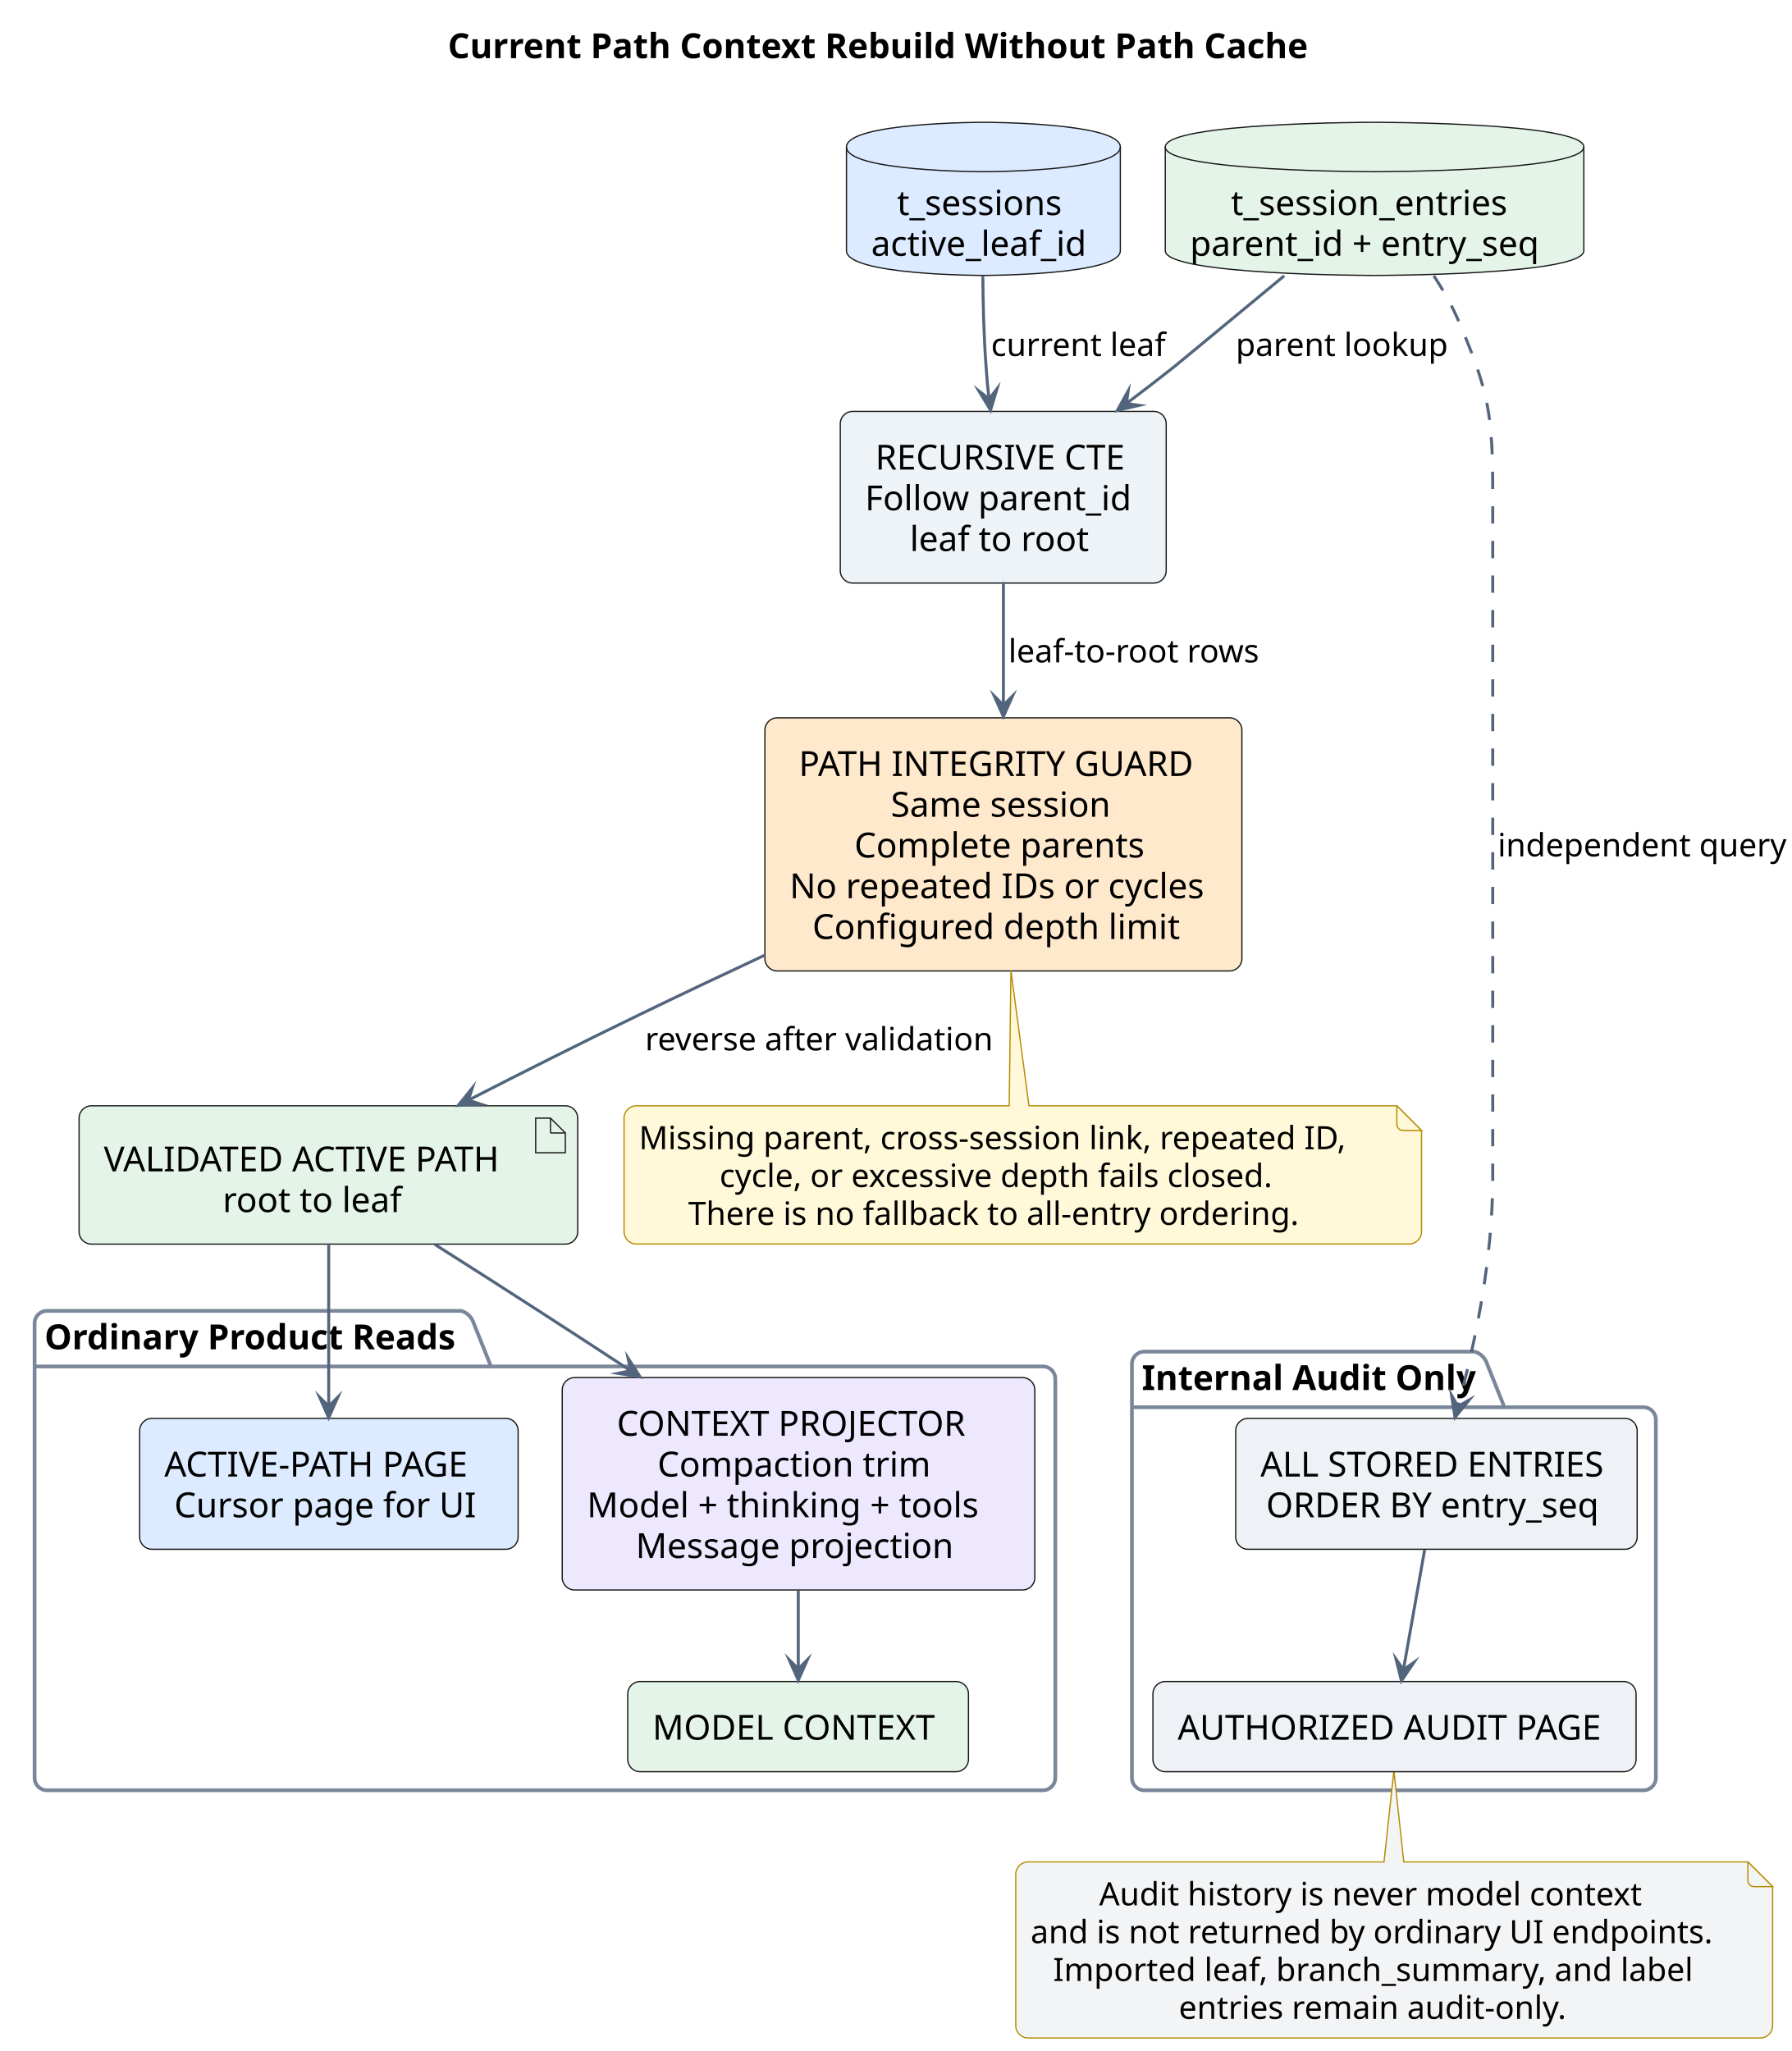
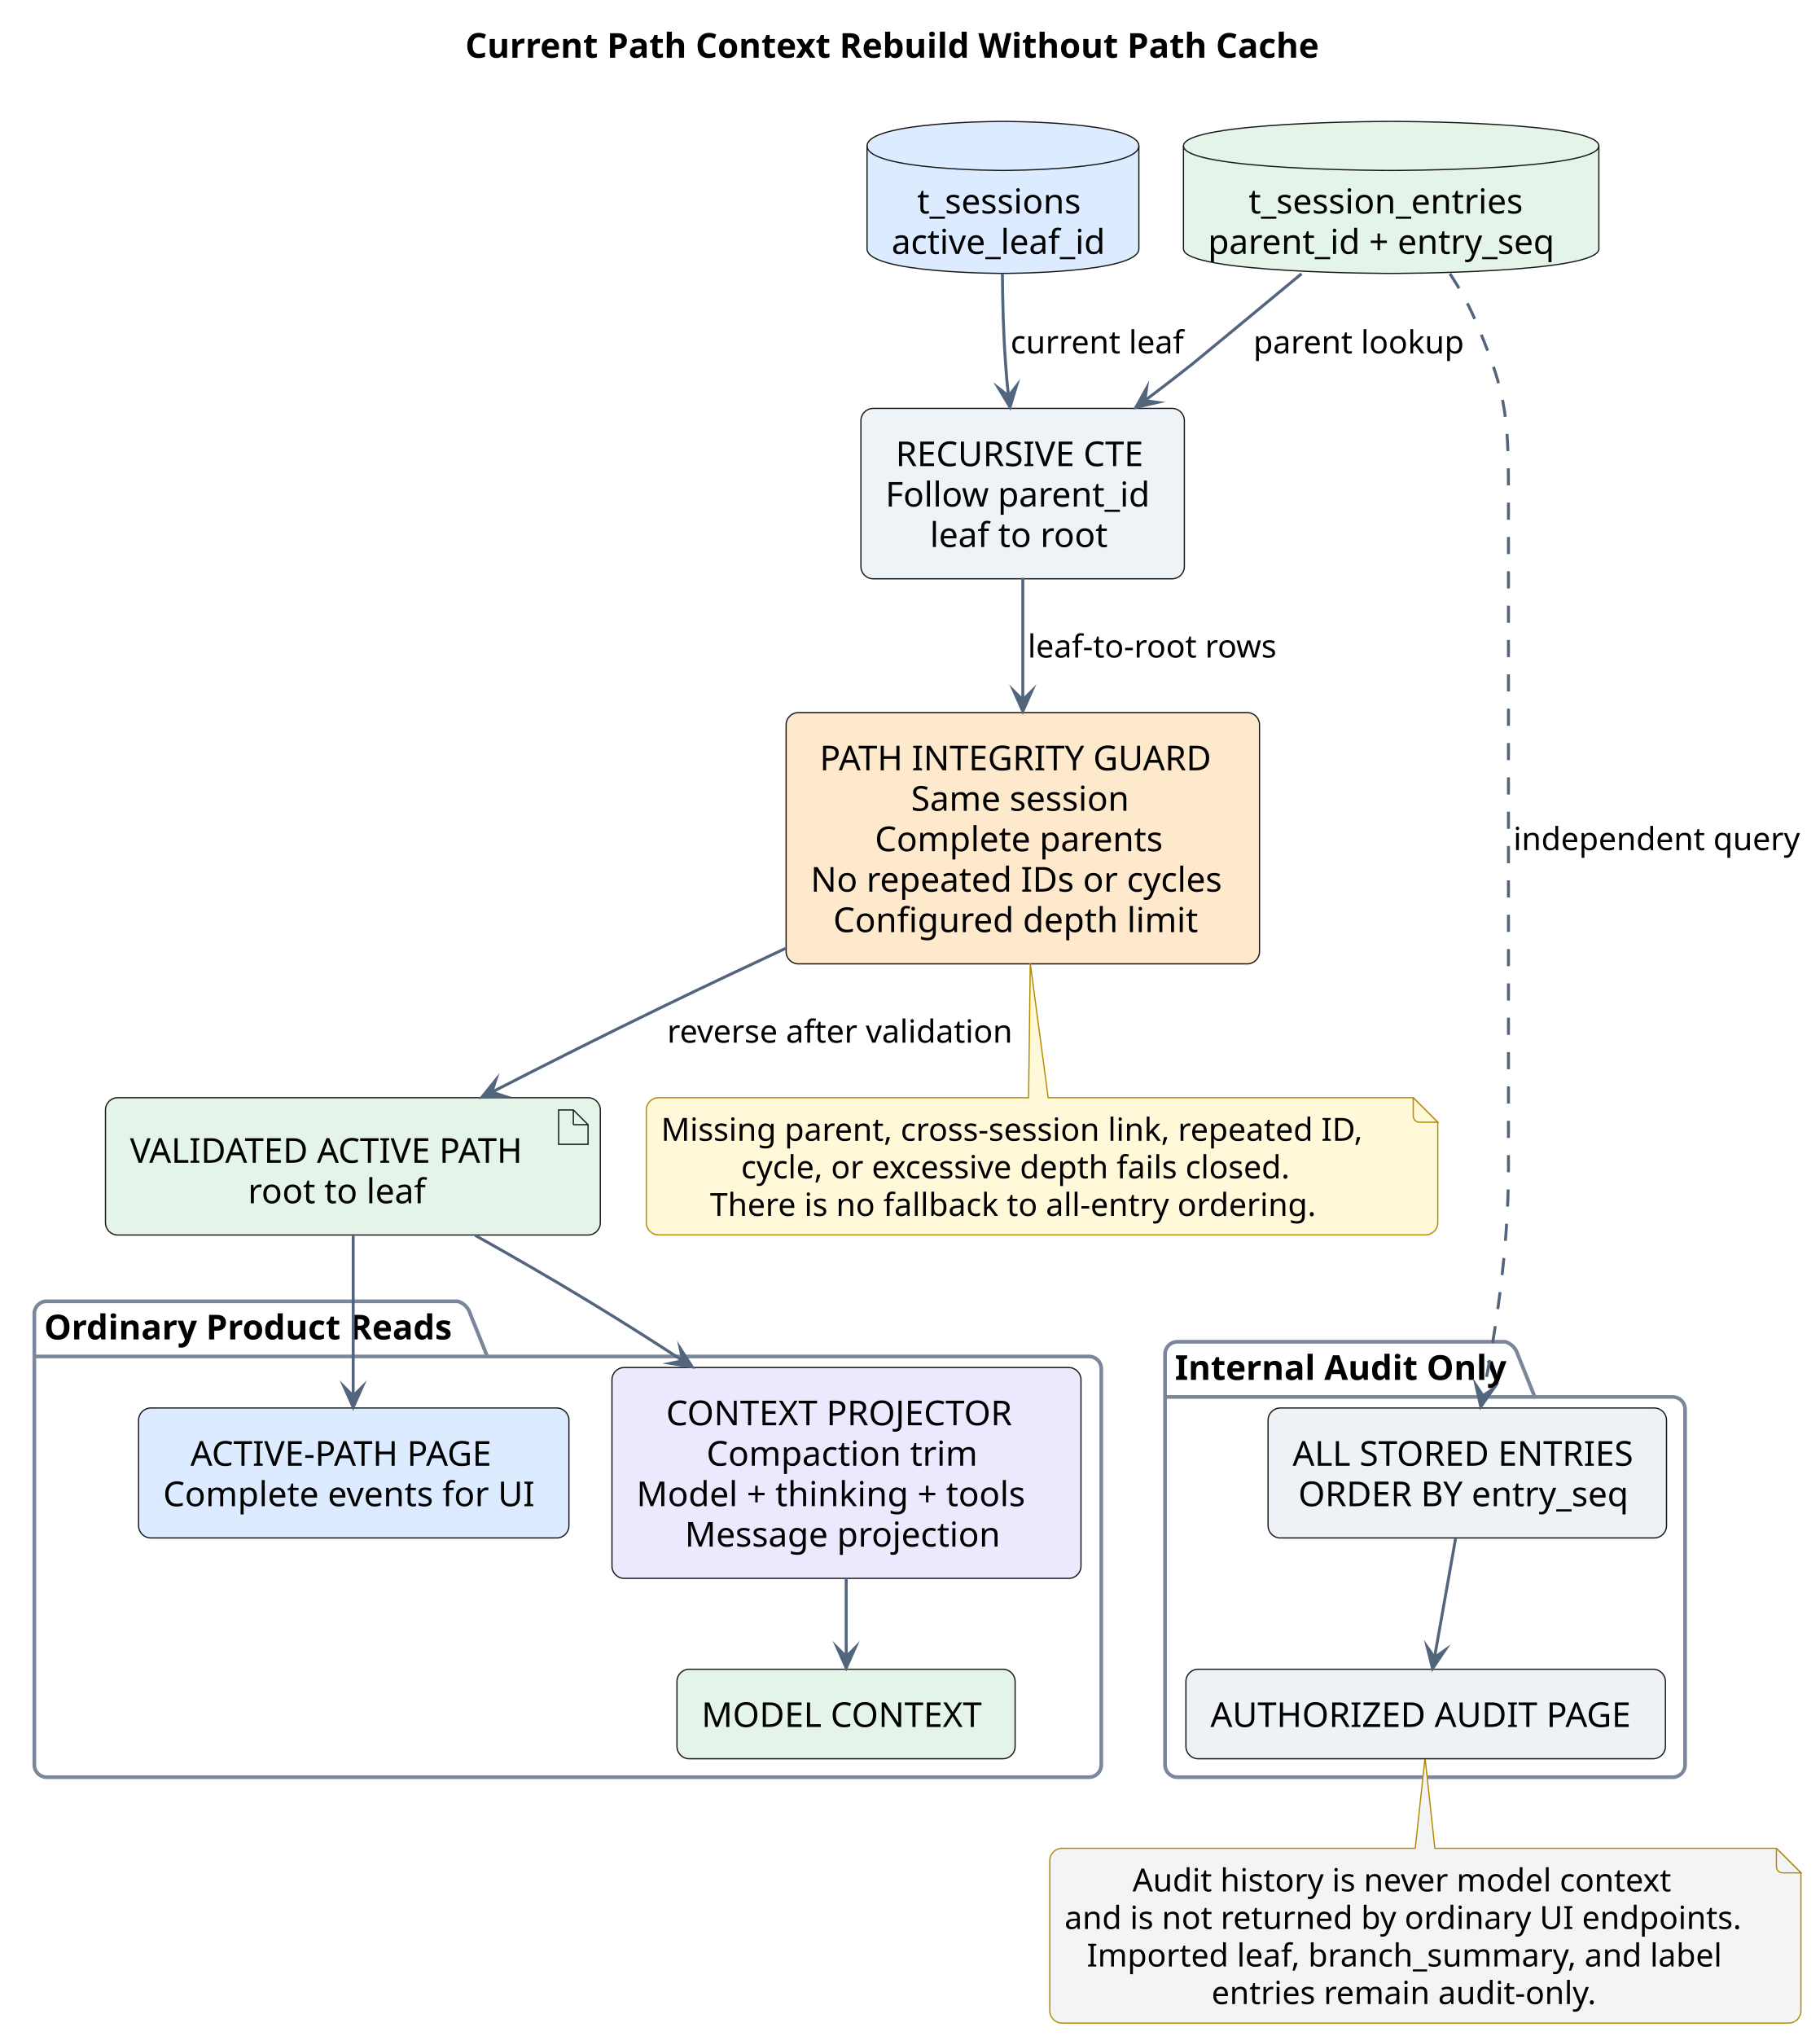
- <svg xmlns="http://www.w3.org/2000/svg" contentStyleType="text/css" data-diagram-type="DESCRIPTION" height="830px" preserveAspectRatio="none" style="width:725px;height:830px;background:#FFFFFF;" version="1.1" viewBox="0 0 725 830" width="725px" zoomAndPan="magnify">
+ <svg xmlns="http://www.w3.org/2000/svg" contentStyleType="text/css" data-diagram-type="DESCRIPTION" height="830px" preserveAspectRatio="none" style="width:742px;height:830px;background:#FFFFFF;" version="1.1" viewBox="0 0 742 830" width="742px" zoomAndPan="magnify">
  <defs />
  <g>
    <g class="title" data-source-line="259">
-       <text fill="#000000" font-family="sans-serif" font-size="14" font-weight="700" lengthAdjust="spacing" textLength="355.606" x="181.197" y="23.535">Current Path Context Rebuild Without Path Cache</text>
+       <text fill="#000000" font-family="sans-serif" font-size="14" font-weight="700" lengthAdjust="spacing" textLength="355.606" x="189.697" y="23.535">Current Path Context Rebuild Without Path Cache</text>
    </g>
    <g class="cluster" data-qualified-name="ordinary" data-source-line="296" id="ent0007">
-       <path d="M19,530.488 L186.671,530.488 A7.5,7.5 0 0 1 191.671,535.488 L198.671,552.977 L422,552.977 A5,5 0 0 1 427,557.977 L427,719.488 A5,5 0 0 1 422,724.488 L19,724.488 A5,5 0 0 1 14,719.488 L14,535.488 A5,5 0 0 1 19,530.488" fill="none" style="stroke:#7A8699;stroke-width:1.5;" />
+       <path d="M19,530.488 L186.671,530.488 A7.5,7.5 0 0 1 191.671,535.488 L198.671,552.977 L444,552.977 A5,5 0 0 1 449,557.977 L449,719.488 A5,5 0 0 1 444,724.488 L19,724.488 A5,5 0 0 1 14,719.488 L14,535.488 A5,5 0 0 1 19,530.488" fill="none" style="stroke:#7A8699;stroke-width:1.5;" />
      <line style="stroke:#7A8699;stroke-width:1.5;" x1="14" x2="198.671" y1="552.977" y2="552.977" />
      <text fill="#000000" font-family="sans-serif" font-size="14" font-weight="700" lengthAdjust="spacing" textLength="171.671" x="18" y="546.023">Ordinary Product Reads</text>
    </g>
    <g class="cluster" data-qualified-name="internal" data-source-line="305" id="ent0013">
-       <path d="M463,546.988 L596.724,546.988 A7.5,7.5 0 0 1 601.724,551.988 L608.724,569.477 L665,569.477 A5,5 0 0 1 670,574.477 L670,719.488 A5,5 0 0 1 665,724.488 L463,724.488 A5,5 0 0 1 458,719.488 L458,551.988 A5,5 0 0 1 463,546.988" fill="none" style="stroke:#7A8699;stroke-width:1.5;" />
-       <line style="stroke:#7A8699;stroke-width:1.5;" x1="458" x2="608.724" y1="569.477" y2="569.477" />
-       <text fill="#000000" font-family="sans-serif" font-size="14" font-weight="700" lengthAdjust="spacing" textLength="137.724" x="462" y="562.523">Internal Audit Only</text>
+       <path d="M480,546.988 L613.724,546.988 A7.5,7.5 0 0 1 618.724,551.988 L625.724,569.477 L682,569.477 A5,5 0 0 1 687,574.477 L687,719.488 A5,5 0 0 1 682,724.488 L480,724.488 A5,5 0 0 1 475,719.488 L475,551.988 A5,5 0 0 1 480,546.988" fill="none" style="stroke:#7A8699;stroke-width:1.5;" />
+       <line style="stroke:#7A8699;stroke-width:1.5;" x1="475" x2="625.724" y1="569.477" y2="569.477" />
+       <text fill="#000000" font-family="sans-serif" font-size="14" font-weight="700" lengthAdjust="spacing" textLength="137.724" x="479" y="562.523">Internal Audit Only</text>
    </g>
    <g class="entity" data-qualified-name="sessions" data-source-line="287" id="ent0001">
-       <path d="M342.5,59.488 C342.5,49.488 397.908,49.488 397.908,49.488 C397.908,49.488 453.315,49.488 453.315,59.488 L453.315,101.465 C453.315,111.465 397.908,111.465 397.908,111.465 C397.908,111.465 342.5,111.465 342.5,101.465 L342.5,59.488" fill="#DCEBFF" style="stroke:#181818;stroke-width:0.5;" />
-       <path d="M342.5,59.488 C342.5,69.488 397.908,69.488 397.908,69.488 C397.908,69.488 453.315,69.488 453.315,59.488" fill="none" style="stroke:#181818;stroke-width:0.5;" />
-       <text fill="#000000" font-family="sans-serif" font-size="14" lengthAdjust="spacing" textLength="69.918" x="362.949" y="87.023">t_sessions</text>
-       <text fill="#000000" font-family="sans-serif" font-size="14" lengthAdjust="spacing" textLength="90.815" x="352.5" y="103.512">active_leaf_id</text>
+       <path d="M353.5,59.488 C353.5,49.488 408.908,49.488 408.908,49.488 C408.908,49.488 464.315,49.488 464.315,59.488 L464.315,101.465 C464.315,111.465 408.908,111.465 408.908,111.465 C408.908,111.465 353.5,111.465 353.5,101.465 L353.5,59.488" fill="#DCEBFF" style="stroke:#181818;stroke-width:0.5;" />
+       <path d="M353.5,59.488 C353.5,69.488 408.908,69.488 408.908,69.488 C408.908,69.488 464.315,69.488 464.315,59.488" fill="none" style="stroke:#181818;stroke-width:0.5;" />
+       <text fill="#000000" font-family="sans-serif" font-size="14" lengthAdjust="spacing" textLength="69.918" x="373.949" y="87.023">t_sessions</text>
+       <text fill="#000000" font-family="sans-serif" font-size="14" lengthAdjust="spacing" textLength="90.815" x="363.5" y="103.512">active_leaf_id</text>
    </g>
    <g class="entity" data-qualified-name="entries" data-source-line="288" id="ent0002">
-       <path d="M471.5,59.488 C471.5,49.488 556.179,49.488 556.179,49.488 C556.179,49.488 640.858,49.488 640.858,59.488 L640.858,101.465 C640.858,111.465 556.179,111.465 556.179,111.465 C556.179,111.465 471.5,111.465 471.5,101.465 L471.5,59.488" fill="#E4F4E8" style="stroke:#181818;stroke-width:0.5;" />
-       <path d="M471.5,59.488 C471.5,69.488 556.179,69.488 556.179,69.488 C556.179,69.488 640.858,69.488 640.858,59.488" fill="none" style="stroke:#181818;stroke-width:0.5;" />
-       <text fill="#000000" font-family="sans-serif" font-size="14" lengthAdjust="spacing" textLength="116.218" x="498.07" y="87.023">t_session_entries</text>
-       <text fill="#000000" font-family="sans-serif" font-size="14" lengthAdjust="spacing" textLength="149.358" x="481.5" y="103.512">parent_id + entry_seq</text>
+       <path d="M482.5,59.488 C482.5,49.488 567.179,49.488 567.179,49.488 C567.179,49.488 651.858,49.488 651.858,59.488 L651.858,101.465 C651.858,111.465 567.179,111.465 567.179,111.465 C567.179,111.465 482.5,111.465 482.5,101.465 L482.5,59.488" fill="#E4F4E8" style="stroke:#181818;stroke-width:0.5;" />
+       <path d="M482.5,59.488 C482.5,69.488 567.179,69.488 567.179,69.488 C567.179,69.488 651.858,69.488 651.858,59.488" fill="none" style="stroke:#181818;stroke-width:0.5;" />
+       <text fill="#000000" font-family="sans-serif" font-size="14" lengthAdjust="spacing" textLength="116.218" x="509.07" y="87.023">t_session_entries</text>
+       <text fill="#000000" font-family="sans-serif" font-size="14" lengthAdjust="spacing" textLength="149.358" x="492.5" y="103.512">parent_id + entry_seq</text>
    </g>
    <g class="entity" data-qualified-name="recursive" data-source-line="292" id="ent0004">
-       <rect fill="#EEF3F8" height="69.465" rx="5" ry="5" style="stroke:#181818;stroke-width:0.5;" width="131.87" x="340" y="166.488" />
-       <text fill="#000000" font-family="sans-serif" font-size="14" lengthAdjust="spacing" textLength="103.551" x="354.16" y="190.023">RECURSIVE CTE</text>
-       <text fill="#000000" font-family="sans-serif" font-size="14" lengthAdjust="spacing" textLength="111.87" x="350" y="206.512">Follow parent_id</text>
-       <text fill="#000000" font-family="sans-serif" font-size="14" lengthAdjust="spacing" textLength="75.585" x="368.143" y="223">leaf to root</text>
+       <rect fill="#EEF3F8" height="69.465" rx="5" ry="5" style="stroke:#181818;stroke-width:0.5;" width="131.87" x="351" y="166.488" />
+       <text fill="#000000" font-family="sans-serif" font-size="14" lengthAdjust="spacing" textLength="103.551" x="365.16" y="190.023">RECURSIVE CTE</text>
+       <text fill="#000000" font-family="sans-serif" font-size="14" lengthAdjust="spacing" textLength="111.87" x="361" y="206.512">Follow parent_id</text>
+       <text fill="#000000" font-family="sans-serif" font-size="14" lengthAdjust="spacing" textLength="75.585" x="379.143" y="223">leaf to root</text>
    </g>
    <g class="entity" data-qualified-name="guard" data-source-line="293" id="ent0005">
-       <rect fill="#FFE9CC" height="102.441" rx="5" ry="5" style="stroke:#181818;stroke-width:0.5;" width="193.004" x="309.5" y="290.488" />
-       <text fill="#000000" font-family="sans-serif" font-size="14" lengthAdjust="spacing" textLength="165.607" x="323.198" y="314.023">PATH INTEGRITY GUARD</text>
-       <text fill="#000000" font-family="sans-serif" font-size="14" lengthAdjust="spacing" textLength="91.116" x="360.444" y="330.512">Same session</text>
-       <text fill="#000000" font-family="sans-serif" font-size="14" lengthAdjust="spacing" textLength="120.613" x="345.695" y="347">Complete parents</text>
-       <text fill="#000000" font-family="sans-serif" font-size="14" lengthAdjust="spacing" textLength="173.004" x="319.5" y="363.488">No repeated IDs or cycles</text>
-       <text fill="#000000" font-family="sans-serif" font-size="14" lengthAdjust="spacing" textLength="154.581" x="328.711" y="379.977">Configured depth limit</text>
+       <rect fill="#FFE9CC" height="102.441" rx="5" ry="5" style="stroke:#181818;stroke-width:0.5;" width="193.004" x="320.5" y="290.488" />
+       <text fill="#000000" font-family="sans-serif" font-size="14" lengthAdjust="spacing" textLength="165.607" x="334.198" y="314.023">PATH INTEGRITY GUARD</text>
+       <text fill="#000000" font-family="sans-serif" font-size="14" lengthAdjust="spacing" textLength="91.116" x="371.444" y="330.512">Same session</text>
+       <text fill="#000000" font-family="sans-serif" font-size="14" lengthAdjust="spacing" textLength="120.613" x="356.695" y="347">Complete parents</text>
+       <text fill="#000000" font-family="sans-serif" font-size="14" lengthAdjust="spacing" textLength="173.004" x="330.5" y="363.488">No repeated IDs or cycles</text>
+       <text fill="#000000" font-family="sans-serif" font-size="14" lengthAdjust="spacing" textLength="154.581" x="339.711" y="379.977">Configured depth limit</text>
    </g>
    <g class="entity" data-qualified-name="path" data-source-line="294" id="ent0006">
-       <rect fill="#E4F4E8" height="55.977" rx="5" ry="5" style="stroke:#181818;stroke-width:0.5;" width="201.753" x="32" y="447.488" />
-       <polygon fill="#E4F4E8" points="216.753,452.488,216.753,466.488,228.753,466.488,228.753,458.488,222.753,452.488,216.753,452.488" style="stroke:#181818;stroke-width:0.5;stroke-linejoin:miter;stroke-miterlimit:10;" />
-       <line style="stroke:#181818;stroke-width:0.5;" x1="222.753" x2="222.753" y1="452.488" y2="458.488" />
-       <line style="stroke:#181818;stroke-width:0.5;" x1="228.753" x2="222.753" y1="458.488" y2="458.488" />
-       <text fill="#000000" font-family="sans-serif" font-size="14" lengthAdjust="spacing" textLength="171.753" x="42" y="474.023">VALIDATED ACTIVE PATH</text>
-       <text fill="#000000" font-family="sans-serif" font-size="14" lengthAdjust="spacing" textLength="75.585" x="90.084" y="490.512">root to leaf</text>
+       <rect fill="#E4F4E8" height="55.977" rx="5" ry="5" style="stroke:#181818;stroke-width:0.5;" width="201.753" x="43" y="447.488" />
+       <polygon fill="#E4F4E8" points="227.753,452.488,227.753,466.488,239.753,466.488,239.753,458.488,233.753,452.488,227.753,452.488" style="stroke:#181818;stroke-width:0.5;stroke-linejoin:miter;stroke-miterlimit:10;" />
+       <line style="stroke:#181818;stroke-width:0.5;" x1="233.753" x2="233.753" y1="452.488" y2="458.488" />
+       <line style="stroke:#181818;stroke-width:0.5;" x1="239.753" x2="233.753" y1="458.488" y2="458.488" />
+       <text fill="#000000" font-family="sans-serif" font-size="14" lengthAdjust="spacing" textLength="171.753" x="53" y="474.023">VALIDATED ACTIVE PATH</text>
+       <text fill="#000000" font-family="sans-serif" font-size="14" lengthAdjust="spacing" textLength="75.585" x="101.084" y="490.512">root to leaf</text>
    </g>
    <g class="entity" data-qualified-name="GMN25" data-source-line="322" id="ent0026">
-       <path d="M252.5,452.488 L252.5,498.42 A5,5 0 0 0 257.5,503.42 L570.191,503.42 A5,5 0 0 0 575.191,498.42 L575.191,457.488 L565.191,447.488 L416.349,447.488 L409.047,392.768 L408.349,447.488 L257.5,447.488 A5,5 0 0 0 252.5,452.488" fill="#FFF8D9" style="stroke:#B58B00;stroke-width:0.5;" />
-       <path d="M565.191,447.488 L565.191,454.988 A2.5,2.5 0 0 0 567.691,457.488 L575.191,457.488 L565.191,447.488" fill="#FFF8D9" style="stroke:#B58B00;stroke-width:0.5;" />
-       <text fill="#000000" font-family="sans-serif" font-size="13" lengthAdjust="spacing" textLength="301.691" x="258.5" y="465.057">Missing parent, cross-session link, repeated ID,</text>
-       <text fill="#000000" font-family="sans-serif" font-size="13" lengthAdjust="spacing" textLength="236.399" x="291.146" y="480.367">cycle, or excessive depth fails closed.</text>
-       <text fill="#000000" font-family="sans-serif" font-size="13" lengthAdjust="spacing" textLength="261.746" x="278.473" y="495.678">There is no fallback to all-entry ordering.</text>
+       <path d="M263.5,452.488 L263.5,498.42 A5,5 0 0 0 268.5,503.42 L581.191,503.42 A5,5 0 0 0 586.191,498.42 L586.191,457.488 L576.191,447.488 L427.349,447.488 L420.047,392.768 L419.349,447.488 L268.5,447.488 A5,5 0 0 0 263.5,452.488" fill="#FFF8D9" style="stroke:#B58B00;stroke-width:0.5;" />
+       <path d="M576.191,447.488 L576.191,454.988 A2.5,2.5 0 0 0 578.691,457.488 L586.191,457.488 L576.191,447.488" fill="#FFF8D9" style="stroke:#B58B00;stroke-width:0.5;" />
+       <text fill="#000000" font-family="sans-serif" font-size="13" lengthAdjust="spacing" textLength="301.691" x="269.5" y="465.057">Missing parent, cross-session link, repeated ID,</text>
+       <text fill="#000000" font-family="sans-serif" font-size="13" lengthAdjust="spacing" textLength="236.399" x="302.146" y="480.367">cycle, or excessive depth fails closed.</text>
+       <text fill="#000000" font-family="sans-serif" font-size="13" lengthAdjust="spacing" textLength="261.746" x="289.473" y="495.678">There is no fallback to all-entry ordering.</text>
    </g>
    <g class="entity" data-qualified-name="GMN28" data-source-line="328" id="ent0029">
-       <path d="M411,758.488 L411,819.731 A5,5 0 0 0 416,824.731 L712.245,824.731 A5,5 0 0 0 717.245,819.731 L717.245,763.488 L707.245,753.488 L568,753.488 L564,716.552 L560,753.488 L416,753.488 A5,5 0 0 0 411,758.488" fill="#F3F4F6" style="stroke:#B58B00;stroke-width:0.5;" />
-       <path d="M707.245,753.488 L707.245,760.988 A2.5,2.5 0 0 0 709.745,763.488 L717.245,763.488 L707.245,753.488" fill="#F3F4F6" style="stroke:#B58B00;stroke-width:0.5;" />
-       <text fill="#000000" font-family="sans-serif" font-size="13" lengthAdjust="spacing" textLength="229.76" x="444.742" y="771.057">Audit history is never model context</text>
-       <text fill="#000000" font-family="sans-serif" font-size="13" lengthAdjust="spacing" textLength="285.245" x="417" y="786.367">and is not returned by ordinary UI endpoints.</text>
-       <text fill="#000000" font-family="sans-serif" font-size="13" lengthAdjust="spacing" textLength="267.078" x="426.084" y="801.678">Imported leaf, branch_summary, and label</text>
-       <text fill="#000000" font-family="sans-serif" font-size="13" lengthAdjust="spacing" textLength="165.337" x="476.954" y="816.988">entries remain audit-only.</text>
+       <path d="M428,758.488 L428,819.731 A5,5 0 0 0 433,824.731 L729.245,824.731 A5,5 0 0 0 734.245,819.731 L734.245,763.488 L724.245,753.488 L585,753.488 L581,716.552 L577,753.488 L433,753.488 A5,5 0 0 0 428,758.488" fill="#F3F4F6" style="stroke:#B58B00;stroke-width:0.5;" />
+       <path d="M724.245,753.488 L724.245,760.988 A2.5,2.5 0 0 0 726.745,763.488 L734.245,763.488 L724.245,753.488" fill="#F3F4F6" style="stroke:#B58B00;stroke-width:0.5;" />
+       <text fill="#000000" font-family="sans-serif" font-size="13" lengthAdjust="spacing" textLength="229.76" x="461.742" y="771.057">Audit history is never model context</text>
+       <text fill="#000000" font-family="sans-serif" font-size="13" lengthAdjust="spacing" textLength="285.245" x="434" y="786.367">and is not returned by ordinary UI endpoints.</text>
+       <text fill="#000000" font-family="sans-serif" font-size="13" lengthAdjust="spacing" textLength="267.078" x="443.084" y="801.678">Imported leaf, branch_summary, and label</text>
+       <text fill="#000000" font-family="sans-serif" font-size="13" lengthAdjust="spacing" textLength="165.337" x="493.954" y="816.988">entries remain audit-only.</text>
    </g>
    <g class="entity" data-qualified-name="ordinary.page" data-source-line="297" id="ent0008">
-       <rect fill="#DCEBFF" height="52.977" rx="5" ry="5" style="stroke:#181818;stroke-width:0.5;" width="153.144" x="56.5" y="573.988" />
-       <text fill="#000000" font-family="sans-serif" font-size="14" lengthAdjust="spacing" textLength="133.144" x="66.5" y="597.523">ACTIVE-PATH PAGE</text>
-       <text fill="#000000" font-family="sans-serif" font-size="14" lengthAdjust="spacing" textLength="125.139" x="70.502" y="614.012">Cursor page for UI</text>
+       <rect fill="#DCEBFF" height="52.977" rx="5" ry="5" style="stroke:#181818;stroke-width:0.5;" width="175.456" x="56.5" y="573.988" />
+       <text fill="#000000" font-family="sans-serif" font-size="14" lengthAdjust="spacing" textLength="133.144" x="77.656" y="597.523">ACTIVE-PATH PAGE</text>
+       <text fill="#000000" font-family="sans-serif" font-size="14" lengthAdjust="spacing" textLength="155.456" x="66.5" y="614.012">Complete events for UI</text>
    </g>
    <g class="entity" data-qualified-name="ordinary.projector" data-source-line="298" id="ent0009">
-       <rect fill="#EEE8FF" height="85.953" rx="5" ry="5" style="stroke:#181818;stroke-width:0.5;" width="191.22" x="227.5" y="557.488" />
-       <text fill="#000000" font-family="sans-serif" font-size="14" lengthAdjust="spacing" textLength="147.068" x="249.576" y="581.023">CONTEXT PROJECTOR</text>
-       <text fill="#000000" font-family="sans-serif" font-size="14" lengthAdjust="spacing" textLength="114.153" x="266.033" y="597.512">Compaction trim</text>
-       <text fill="#000000" font-family="sans-serif" font-size="14" lengthAdjust="spacing" textLength="171.22" x="237.5" y="614">Model + thinking + tools</text>
-       <text fill="#000000" font-family="sans-serif" font-size="14" lengthAdjust="spacing" textLength="131.763" x="257.228" y="630.488">Message projection</text>
+       <rect fill="#EEE8FF" height="85.953" rx="5" ry="5" style="stroke:#181818;stroke-width:0.5;" width="191.22" x="249.5" y="557.488" />
+       <text fill="#000000" font-family="sans-serif" font-size="14" lengthAdjust="spacing" textLength="147.068" x="271.576" y="581.023">CONTEXT PROJECTOR</text>
+       <text fill="#000000" font-family="sans-serif" font-size="14" lengthAdjust="spacing" textLength="114.153" x="288.033" y="597.512">Compaction trim</text>
+       <text fill="#000000" font-family="sans-serif" font-size="14" lengthAdjust="spacing" textLength="171.22" x="259.5" y="614">Model + thinking + tools</text>
+       <text fill="#000000" font-family="sans-serif" font-size="14" lengthAdjust="spacing" textLength="131.763" x="279.228" y="630.488">Message projection</text>
    </g>
    <g class="entity" data-qualified-name="ordinary.context" data-source-line="299" id="ent0010">
-       <rect fill="#E4F4E8" height="36.488" rx="5" ry="5" style="stroke:#181818;stroke-width:0.5;" width="137.865" x="254" y="680.488" />
-       <text fill="#000000" font-family="sans-serif" font-size="14" lengthAdjust="spacing" textLength="117.865" x="264" y="704.023">MODEL CONTEXT</text>
+       <rect fill="#E4F4E8" height="36.488" rx="5" ry="5" style="stroke:#181818;stroke-width:0.5;" width="137.865" x="276" y="680.488" />
+       <text fill="#000000" font-family="sans-serif" font-size="14" lengthAdjust="spacing" textLength="117.865" x="286" y="704.023">MODEL CONTEXT</text>
    </g>
    <g class="entity" data-qualified-name="internal.allEntries" data-source-line="306" id="ent0014">
-       <rect fill="#EEF1F5" height="52.977" rx="5" ry="5" style="stroke:#181818;stroke-width:0.5;" width="162.44" x="500" y="573.988" />
-       <text fill="#000000" font-family="sans-serif" font-size="14" lengthAdjust="spacing" textLength="142.44" x="510" y="597.523">ALL STORED ENTRIES</text>
-       <text fill="#000000" font-family="sans-serif" font-size="14" lengthAdjust="spacing" textLength="137.806" x="512.317" y="614.012">ORDER BY entry_seq</text>
+       <rect fill="#EEF1F5" height="52.977" rx="5" ry="5" style="stroke:#181818;stroke-width:0.5;" width="162.44" x="517" y="573.988" />
+       <text fill="#000000" font-family="sans-serif" font-size="14" lengthAdjust="spacing" textLength="142.44" x="527" y="597.523">ALL STORED ENTRIES</text>
+       <text fill="#000000" font-family="sans-serif" font-size="14" lengthAdjust="spacing" textLength="137.806" x="529.317" y="614.012">ORDER BY entry_seq</text>
    </g>
    <g class="entity" data-qualified-name="internal.audit" data-source-line="307" id="ent0015">
-       <rect fill="#EEF1F5" height="36.488" rx="5" ry="5" style="stroke:#181818;stroke-width:0.5;" width="195.492" x="466.5" y="680.488" />
-       <text fill="#000000" font-family="sans-serif" font-size="14" lengthAdjust="spacing" textLength="175.492" x="476.5" y="704.023">AUTHORIZED AUDIT PAGE</text>
+       <rect fill="#EEF1F5" height="36.488" rx="5" ry="5" style="stroke:#181818;stroke-width:0.5;" width="195.492" x="483.5" y="680.488" />
+       <text fill="#000000" font-family="sans-serif" font-size="14" lengthAdjust="spacing" textLength="175.492" x="493.5" y="704.023">AUTHORIZED AUDIT PAGE</text>
    </g>
    <g class="link" data-entity-1="ent0009" data-entity-2="ent0010" data-link-type="dependency" id="lnk11">
-       <polygon fill="#53657D" points="323,680.215,327,671.215,323,675.215,319,671.215,323,680.215" style="stroke:#53657D;stroke-width:1;stroke-linejoin:miter;stroke-miterlimit:10;" />
-       <path d="M323,643.595 C323,656.492 323,664.966 323,675.215" fill="none" style="stroke:#53657D;stroke-width:1.2;" />
+       <polygon fill="#53657D" points="345,680.215,349,671.215,345,675.215,341,671.215,345,680.215" style="stroke:#53657D;stroke-width:1;stroke-linejoin:miter;stroke-miterlimit:10;" />
+       <path d="M345,643.595 C345,656.492 345,664.966 345,675.215" fill="none" style="stroke:#53657D;stroke-width:1.2;" />
    </g>
    <g class="link" data-entity-1="ent0014" data-entity-2="ent0015" data-link-type="dependency" id="lnk16">
-       <polygon fill="#53657D" points="567.012,680.477,572.52,672.313,567.884,675.554,564.643,670.918,567.012,680.477" style="stroke:#53657D;stroke-width:1;stroke-linejoin:miter;stroke-miterlimit:10;" />
-       <path d="M576.444,627.215 C573.454,644.099 570.5,660.784 567.884,675.554" fill="none" style="stroke:#53657D;stroke-width:1.2;" />
+       <polygon fill="#53657D" points="584.012,680.477,589.52,672.313,584.884,675.554,581.643,670.918,584.012,680.477" style="stroke:#53657D;stroke-width:1;stroke-linejoin:miter;stroke-miterlimit:10;" />
+       <path d="M593.444,627.215 C590.454,644.099 587.5,660.784 584.884,675.554" fill="none" style="stroke:#53657D;stroke-width:1.2;" />
    </g>
    <g class="link" data-entity-1="ent0001" data-entity-2="ent0004" data-link-type="dependency" id="lnk18">
-       <polygon fill="#53657D" points="400.824,166.253,403.678,156.827,400.205,161.291,395.74,157.817,400.824,166.253" style="stroke:#53657D;stroke-width:1;stroke-linejoin:miter;stroke-miterlimit:10;" />
-       <path d="M397.68,111.54 C397.758,123.104 398.093,136.424 399,148.488 C399.433,154.247 399.467,155.383 400.205,161.291" fill="none" style="stroke:#53657D;stroke-width:1.2;" />
-       <text fill="#000000" font-family="sans-serif" font-size="13" lengthAdjust="spacing" textLength="72.611" x="401" y="144.057">current leaf</text>
+       <polygon fill="#53657D" points="411.824,166.253,414.678,156.827,411.205,161.291,406.74,157.817,411.824,166.253" style="stroke:#53657D;stroke-width:1;stroke-linejoin:miter;stroke-miterlimit:10;" />
+       <path d="M408.68,111.54 C408.758,123.104 409.093,136.424 410,148.488 C410.433,154.247 410.467,155.383 411.205,161.291" fill="none" style="stroke:#53657D;stroke-width:1.2;" />
+       <text fill="#000000" font-family="sans-serif" font-size="13" lengthAdjust="spacing" textLength="72.611" x="412" y="144.057">current leaf</text>
    </g>
    <g class="link" data-entity-1="ent0002" data-entity-2="ent0004" data-link-type="dependency" id="lnk19">
-       <polygon fill="#53657D" points="451.896,166.233,461.49,164.009,455.888,163.223,456.675,157.621,451.896,166.233" style="stroke:#53657D;stroke-width:1;stroke-linejoin:miter;stroke-miterlimit:10;" />
-       <path d="M519.63,111.605 C498.67,128.957 476.211,147.537 475,148.488 C467.596,154.308 463.65,157.372 455.888,163.223" fill="none" style="stroke:#53657D;stroke-width:1.2;" />
-       <text fill="#000000" font-family="sans-serif" font-size="13" lengthAdjust="spacing" textLength="88.543" x="500" y="144.057">parent lookup</text>
+       <polygon fill="#53657D" points="462.896,166.233,472.49,164.009,466.888,163.223,467.675,157.621,462.896,166.233" style="stroke:#53657D;stroke-width:1;stroke-linejoin:miter;stroke-miterlimit:10;" />
+       <path d="M530.63,111.605 C509.67,128.957 487.211,147.537 486,148.488 C478.596,154.308 474.65,157.372 466.888,163.223" fill="none" style="stroke:#53657D;stroke-width:1.2;" />
+       <text fill="#000000" font-family="sans-serif" font-size="13" lengthAdjust="spacing" textLength="88.543" x="511" y="144.057">parent lookup</text>
    </g>
    <g class="link" data-entity-1="ent0004" data-entity-2="ent0005" data-link-type="dependency" id="lnk20">
-       <polygon fill="#53657D" points="406,290.226,410,281.226,406,285.226,402,281.226,406,290.226" style="stroke:#53657D;stroke-width:1;stroke-linejoin:miter;stroke-miterlimit:10;" />
-       <path d="M406,235.515 C406,251.927 406,267.025 406,285.226" fill="none" style="stroke:#53657D;stroke-width:1.2;" />
-       <text fill="#000000" font-family="sans-serif" font-size="13" lengthAdjust="spacing" textLength="111.065" x="408" y="268.057">leaf-to-root rows</text>
+       <polygon fill="#53657D" points="417,290.226,421,281.226,417,285.226,413,281.226,417,290.226" style="stroke:#53657D;stroke-width:1;stroke-linejoin:miter;stroke-miterlimit:10;" />
+       <path d="M417,235.515 C417,251.927 417,267.025 417,285.226" fill="none" style="stroke:#53657D;stroke-width:1.2;" />
+       <text fill="#000000" font-family="sans-serif" font-size="13" lengthAdjust="spacing" textLength="111.065" x="419" y="268.057">leaf-to-root rows</text>
    </g>
    <g class="link" data-entity-1="ent0005" data-entity-2="ent0006" data-link-type="dependency" id="lnk21">
-       <polygon fill="#53657D" points="185.2,447.433,195.034,446.891,189.65,445.154,191.388,439.771,185.2,447.433" style="stroke:#53657D;stroke-width:1;stroke-linejoin:miter;stroke-miterlimit:10;" />
-       <path d="M309.293,386.61 C292.475,394.457 275.192,402.634 259,410.488 C234.607,422.32 212.247,433.583 189.65,445.154" fill="none" style="stroke:#53657D;stroke-width:1.2;" />
-       <text fill="#000000" font-family="sans-serif" font-size="13" lengthAdjust="spacing" textLength="144.79" x="261" y="425.057">reverse after validation</text>
+       <polygon fill="#53657D" points="196.2,447.433,206.034,446.891,200.65,445.154,202.388,439.771,196.2,447.433" style="stroke:#53657D;stroke-width:1;stroke-linejoin:miter;stroke-miterlimit:10;" />
+       <path d="M320.293,386.61 C303.475,394.457 286.192,402.634 270,410.488 C245.607,422.32 223.247,433.583 200.65,445.154" fill="none" style="stroke:#53657D;stroke-width:1.2;" />
+       <text fill="#000000" font-family="sans-serif" font-size="13" lengthAdjust="spacing" textLength="144.79" x="272" y="425.057">reverse after validation</text>
    </g>
    <g class="link" data-entity-1="ent0006" data-entity-2="ent0008" data-link-type="dependency" id="lnk22">
-       <polygon fill="#53657D" points="133,573.947,137,564.947,133,568.947,129,564.947,133,573.947" style="stroke:#53657D;stroke-width:1;stroke-linejoin:miter;stroke-miterlimit:10;" />
-       <path d="M133,503.786 C133,524.735 133,548.448 133,568.947" fill="none" style="stroke:#53657D;stroke-width:1.2;" />
+       <polygon fill="#53657D" points="144,573.947,148,564.947,144,568.947,140,564.947,144,573.947" style="stroke:#53657D;stroke-width:1;stroke-linejoin:miter;stroke-miterlimit:10;" />
+       <path d="M144,503.786 C144,524.735 144,548.448 144,568.947" fill="none" style="stroke:#53657D;stroke-width:1.2;" />
    </g>
    <g class="link" data-entity-1="ent0006" data-entity-2="ent0009" data-link-type="dependency" id="lnk23">
-       <polygon fill="#53657D" points="259.248,557.369,253.916,549.087,255.067,554.626,249.528,555.777,259.248,557.369" style="stroke:#53657D;stroke-width:1;stroke-linejoin:miter;stroke-miterlimit:10;" />
-       <path d="M175.888,503.554 C189.392,512.125 204.344,521.664 218,530.488 C231.374,539.13 241.478,545.712 255.067,554.626" fill="none" style="stroke:#53657D;stroke-width:1.2;" />
+       <polygon fill="#53657D" points="282.433,557.362,277.083,549.092,278.246,554.628,272.71,555.791,282.433,557.362" style="stroke:#53657D;stroke-width:1;stroke-linejoin:miter;stroke-miterlimit:10;" />
+       <path d="M193.709,503.591 C208.71,512 225.137,521.439 240,530.488 C253.88,538.939 264.388,545.582 278.246,554.628" fill="none" style="stroke:#53657D;stroke-width:1.2;" />
    </g>
    <g class="link" data-entity-1="ent0002" data-entity-2="ent0014" data-link-type="dependency" id="lnk24">
-       <polygon fill="#53657D" points="588.659,573.833,594.872,566.192,589.966,569.007,587.151,564.101,588.659,573.833" style="stroke:#53657D;stroke-width:1;stroke-linejoin:miter;stroke-miterlimit:10;" />
-       <path d="M580.158,111.593 C583.895,117.295 587.378,123.39 590,129.488 C602.621,158.834 604,168.043 604,199.988 C604,199.988 604,199.988 604,476.488 C604,510.595 596.657,544.304 589.966,569.007" fill="none" style="stroke:#53657D;stroke-width:1.2;stroke-dasharray:7,7;" />
-       <text fill="#000000" font-family="sans-serif" font-size="13" lengthAdjust="spacing" textLength="118.815" x="606" y="346.557">independent query</text>
+       <polygon fill="#53657D" points="603.661,573.716,609.344,565.672,604.639,568.812,601.499,564.107,603.661,573.716" style="stroke:#53657D;stroke-width:1;stroke-linejoin:miter;stroke-miterlimit:10;" />
+       <path d="M591.158,111.593 C594.895,117.295 598.378,123.39 601,129.488 C613.621,158.834 615,168.043 615,199.988 C615,199.988 615,199.988 615,476.488 C615,510.333 609.584,544.024 604.639,568.812" fill="none" style="stroke:#53657D;stroke-width:1.2;stroke-dasharray:7,7;" />
+       <text fill="#000000" font-family="sans-serif" font-size="13" lengthAdjust="spacing" textLength="118.815" x="617" y="346.557">independent query</text>
    </g>
  </g>
</svg>
